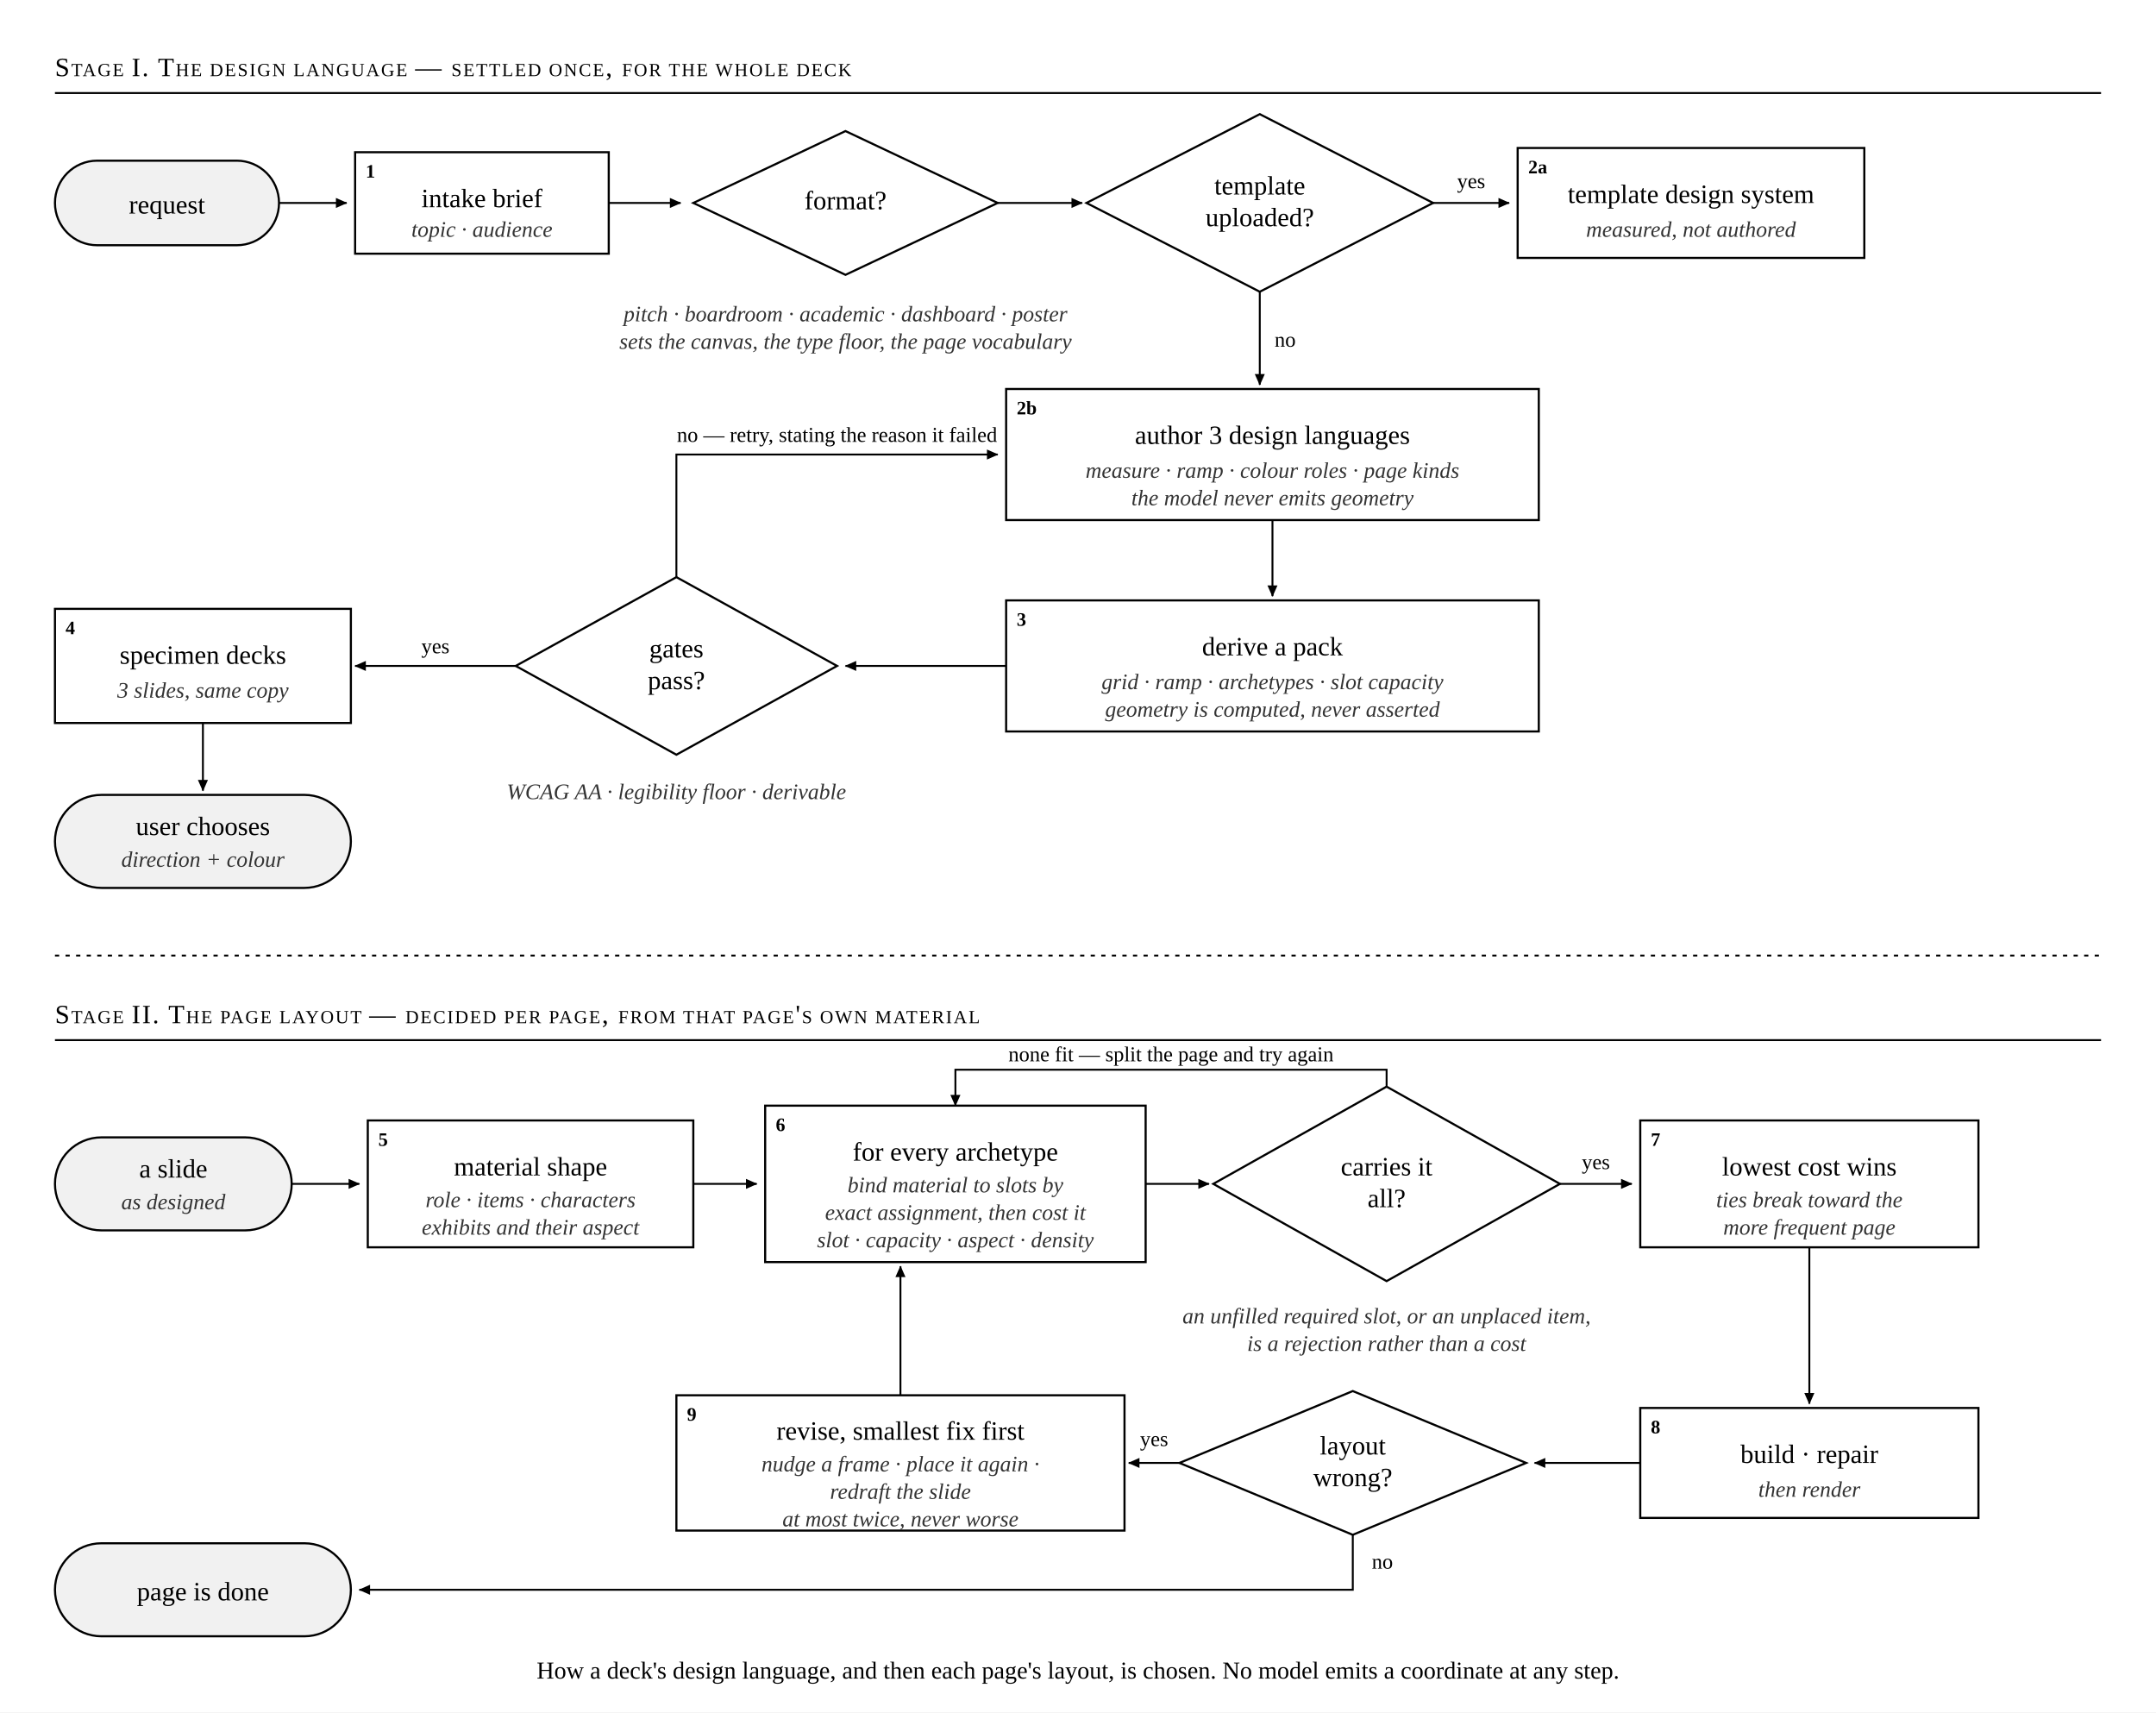
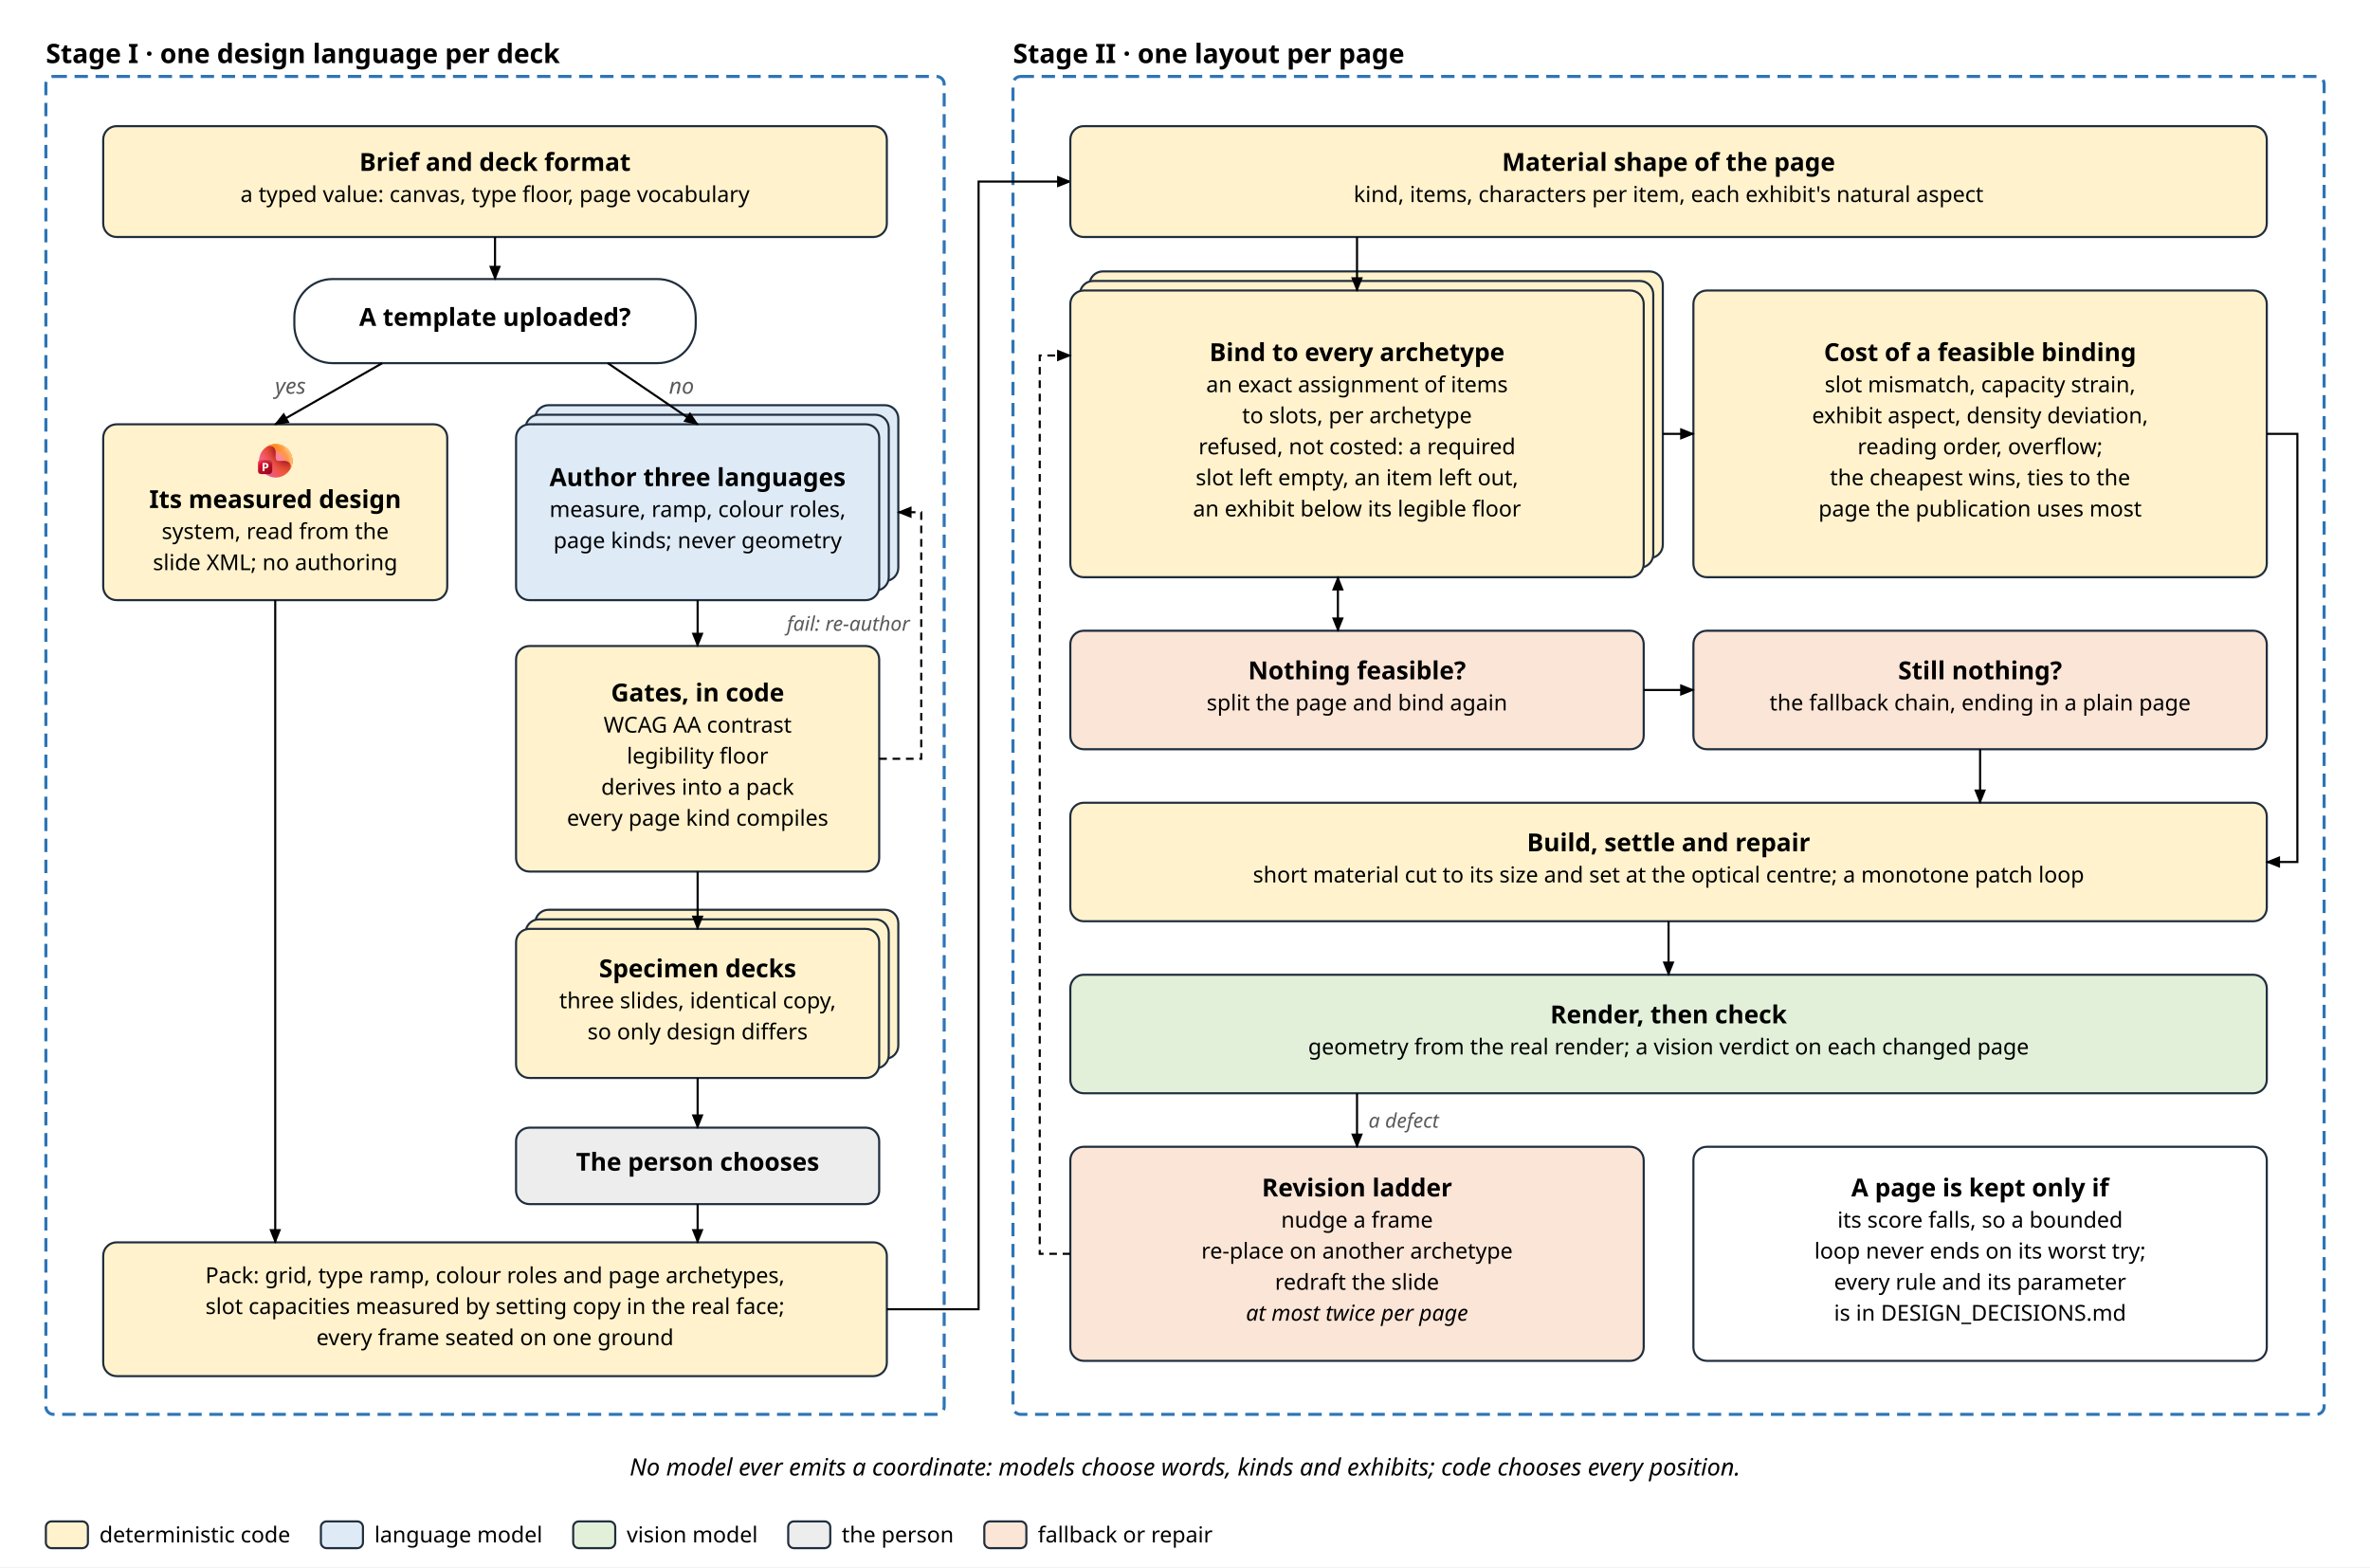
- <svg xmlns="http://www.w3.org/2000/svg" viewBox="0 0 1020 810" width="1020" height="810" role="img" aria-labelledby="ttl desc">
+ <svg xmlns="http://www.w3.org/2000/svg" viewBox="0 0 1240 820" width="1240" height="820" role="img" aria-labelledby="t d" font-family="Calibri, Carlito, 'Noto Sans', 'Segoe UI', Arial, sans-serif">
+   <rect width="100%" height="100%" fill="#FFFFFF" />
  <defs>
-     <marker id="a" viewBox="0 0 10 10" refX="9.4" refY="5" markerWidth="6" markerHeight="6" orient="auto-start-reverse">
-       <path d="M0 0.6 L10 5 L0 9.4 z" fill="#000" />
+     <marker id="m000000" viewBox="0 0 10 10" refX="9" refY="5" markerWidth="7" markerHeight="7" orient="auto-start-reverse">
+       <path d="M0,1 L10,5 L0,9 z" fill="#000000" />
    </marker>
-     <style>
-     .f    { font-family:"Times New Roman","Nimbus Roman","Liberation Serif",Times,serif; }
-     .box  { fill:#fff; stroke:#000; stroke-width:1; }
-     .term { fill:#f1f1f1; stroke:#000; stroke-width:1; }
-     .dia  { fill:#fff; stroke:#000; stroke-width:1; }
-     .n    { font-size:12.5px; fill:#000; text-anchor:middle; }
-     .ns   { font-size:10.5px; fill:#333; text-anchor:middle; font-style:italic; }
-     .e    { font-size:10px;   fill:#000; text-anchor:middle; }
-     .num  { font-size:9px;    fill:#000; text-anchor:start; font-weight:bold; }
-     .band { font-size:12.5px; fill:#000; font-variant:small-caps; letter-spacing:.06em; }
-     .rule { stroke:#000; stroke-width:.9; }
-     .ln   { stroke:#000; stroke-width:.9; fill:none; }
-     .cap  { font-size:11.5px; fill:#000; }
-     .capb { font-size:11.5px; fill:#000; font-weight:bold; }
-   </style>
  </defs>
-   <rect x="0" y="0" width="1020" height="810" fill="#ffffff" />
-   <g class="f">
-     <text class="band" x="26" y="36">Stage I.  The design language — settled once, for the whole deck</text>
-     <line class="rule" x1="26" y1="44" x2="994" y2="44" />
-     <g id="s1">
-       <rect class="term" x="26" y="76" width="106" height="40" rx="20" />
-       <text class="n" x="79" y="101">request</text>
+   <rect x="24.0" y="40.0" width="470.0" height="700.0" rx="4" fill="none" stroke="#2E75B6" stroke-width="1.6" stroke-dasharray="7 4" />
+   <text x="24.0" y="33.0" font-size="14" text-anchor="start" fill="#000000" style="font-weight:700">Stage I · one design language per deck</text>
+   <rect x="54.0" y="66.0" width="410.0" height="58.0" rx="7" fill="#FFF2CC" stroke="#1F2D3D" stroke-width="1.1" />
+   <text x="259.0" y="89.4" font-size="13" text-anchor="middle" fill="#000000" style="font-weight:700">Brief and deck format</text>
+   <text x="259.0" y="105.7" font-size="11.5" text-anchor="middle" fill="#000000" style="">a typed value: canvas, type floor, page vocabulary</text>
+   <rect x="154.0" y="146.0" width="210.0" height="44.0" rx="20" fill="#FFFFFF" stroke="#1F2D3D" stroke-width="1.1" />
+   <text x="259.0" y="170.5" font-size="13" text-anchor="middle" fill="#000000" style="font-weight:700">A template uploaded?</text>
+   <path d="M259.0,124.0 L259.0,146.0" fill="none" stroke="#000000" stroke-width="1.1" marker-end="url(#m000000)" />
+   <rect x="54.0" y="222.0" width="180.0" height="92.0" rx="7" fill="#FFF2CC" stroke="#1F2D3D" stroke-width="1.1" />
+   <svg x="135.0" y="232.1" width="18" height="18" viewBox="60 78.75 581.25 562.5" preserveAspectRatio="xMidYMid meet">
+     <g>
+       <defs>
+         <linearGradient id="linear0" gradientUnits="userSpaceOnUse" x1="22.096" y1="4.056" x2="-0.876" y2="26.033" gradientTransform="matrix(15,0,0,15,0,0)">
+           <stop offset="0.058" style="stop-color:rgb(100%,49.804%,28.235%);stop-opacity:1;" />
+           <stop offset="1" style="stop-color:rgb(89.804%,28.627%,35.686%);stop-opacity:1;" />
+         </linearGradient>
+         <radialGradient id="radial0" gradientUnits="userSpaceOnUse" cx="0" cy="0" fx="0" fy="0" r="1" gradientTransform="matrix(-399.2887,399.2887,-672.0565,-672.0565,471.141,241.9605)">
+           <stop offset="0.152" style="stop-color:rgb(66.667%,11.373%,17.647%);stop-opacity:1;" />
+           <stop offset="0.381" style="stop-color:rgb(81.961%,16.863%,9.412%);stop-opacity:0.439;" />
+           <stop offset="0.602" style="stop-color:rgb(100%,23.529%,0%);stop-opacity:0;" />
+         </radialGradient>
+         <radialGradient id="radial1" gradientUnits="userSpaceOnUse" cx="0" cy="0" fx="0" fy="0" r="1" gradientTransform="matrix(484.0121,-228.6178,414.1745,876.8582,-19.41075,588.618)">
+           <stop offset="0.407" style="stop-color:rgb(100%,40%,98.431%);stop-opacity:0.502;" />
+           <stop offset="1" style="stop-color:rgb(91.765%,23.922%,0.392%);stop-opacity:0;" />
+         </radialGradient>
+         <linearGradient id="linear1" gradientUnits="userSpaceOnUse" x1="27.549" y1="28.172" x2="47.729" y2="13.216" gradientTransform="matrix(15,0,0,15,0,0)">
+           <stop offset="0.311" style="stop-color:rgb(100%,43.137%,18.824%);stop-opacity:1;" />
+           <stop offset="0.635" style="stop-color:rgb(100%,62.745%,36.078%);stop-opacity:1;" />
+         </linearGradient>
+         <radialGradient id="radial2" gradientUnits="userSpaceOnUse" cx="0" cy="0" fx="0" fy="0" r="1" gradientTransform="matrix(355.8576,74.56878,-71.0897,339.2547,312.756,393.6315)">
+           <stop offset="0.786" style="stop-color:rgb(100%,62.745%,36.078%);stop-opacity:0;" />
+           <stop offset="0.905" style="stop-color:rgb(100%,80.784%,51.765%);stop-opacity:1;" />
+         </radialGradient>
+         <radialGradient id="radial3" gradientUnits="userSpaceOnUse" cx="0" cy="0" fx="0" fy="0" r="1" gradientTransform="matrix(307.2114,-201.0159,192.2338,293.7898,369.795,355.7805)">
+           <stop offset="0.295" style="stop-color:rgb(100%,60%,91.373%);stop-opacity:0.8;" />
+           <stop offset="0.728" style="stop-color:rgb(100%,60%,91.373%);stop-opacity:0;" />
+         </radialGradient>
+         <radialGradient id="radial4" gradientUnits="userSpaceOnUse" cx="0" cy="0" fx="0" fy="0" r="1" gradientTransform="matrix(257.1432,-294.3951,268.8645,234.8431,328.5675,398.718)">
+           <stop offset="0" style="stop-color:rgb(99.216%,43.137%,97.647%);stop-opacity:1;" />
+           <stop offset="0.637" style="stop-color:rgb(100%,60%,26.667%);stop-opacity:1;" />
+           <stop offset="0.852" style="stop-color:rgb(98.824%,76.863%,47.451%);stop-opacity:1;" />
+         </radialGradient>
+         <radialGradient id="radial5" gradientUnits="userSpaceOnUse" cx="0" cy="0" fx="0" fy="0" r="1" gradientTransform="matrix(-29.04584,196.8193,-444.8148,-65.64406,302.985,115.9199)">
+           <stop offset="0.144" style="stop-color:rgb(100%,55.294%,7.451%);stop-opacity:1;" />
+           <stop offset="0.537" style="stop-color:rgb(100%,49.804%,16.078%);stop-opacity:0;" />
+         </radialGradient>
+         <radialGradient id="radial6" gradientUnits="userSpaceOnUse" cx="0" cy="0" fx="0" fy="0" r="1" gradientTransform="matrix(239.9998,239.9998,-239.9998,239.9998,59.97075,345)">
+           <stop offset="0" style="stop-color:rgb(97.255%,9.804%,24.314%);stop-opacity:1;" />
+           <stop offset="0.939" style="stop-color:rgb(57.255%,2.353%,8.627%);stop-opacity:1;" />
+         </radialGradient>
+         <radialGradient id="radial7" gradientUnits="userSpaceOnUse" cx="0" cy="0" fx="0" fy="0" r="1" gradientTransform="matrix(0.000000000000010287,168,-191.25,0.000000000000011711,179.97,489)">
+           <stop offset="0.576" style="stop-color:rgb(100%,69.02%,33.333%);stop-opacity:0;" />
+           <stop offset="0.974" style="stop-color:rgb(100%,94.902%,74.51%);stop-opacity:0.302;" />
+         </radialGradient>
+       </defs>
+       <g id="surface1">
+         <path style=" stroke:none;fill-rule:nonzero;fill:url(#linear0);" d="M 641.199 360 C 641.199 204.668 515.293 78.75 359.977 78.75 C 204.66 78.75 78.75 204.668 78.75 360 C 78.75 515.332 204.66 641.25 359.977 641.25 C 515.293 641.25 641.199 515.332 641.199 360 Z M 641.199 360 " />
+         <path style=" stroke:none;fill-rule:nonzero;fill:url(#radial0);" d="M 641.199 360 C 641.199 204.668 515.293 78.75 359.977 78.75 C 204.66 78.75 78.75 204.668 78.75 360 C 78.75 515.332 204.66 641.25 359.977 641.25 C 515.293 641.25 641.199 515.332 641.199 360 Z M 641.199 360 " />
+         <path style=" stroke:none;fill-rule:nonzero;fill:url(#radial1);" d="M 641.199 360 C 641.199 204.668 515.293 78.75 359.977 78.75 C 204.66 78.75 78.75 204.668 78.75 360 C 78.75 515.332 204.66 641.25 359.977 641.25 C 515.293 641.25 641.199 515.332 641.199 360 Z M 641.199 360 " />
+         <path style=" stroke:none;fill-rule:nonzero;fill:url(#linear1);" d="M 360.016 78.75 C 515.328 78.754 641.234 204.672 641.234 360 C 641.234 411.672 627.273 460.07 602.961 501.68 L 607.531 491.559 C 635.363 429.762 590.125 359.832 522.348 359.883 L 410.418 359.969 C 382.594 359.992 360.016 337.434 360.016 309.609 L 360.016 197.477 C 360.012 129.672 290.004 84.484 228.223 112.41 L 219.227 116.484 C 260.633 92.492 308.719 78.75 360.016 78.75 Z M 360.016 78.75 " />
+         <path style=" stroke:none;fill-rule:nonzero;fill:url(#radial2);" d="M 360.016 78.75 C 515.328 78.754 641.234 204.672 641.234 360 C 641.234 411.672 627.273 460.07 602.961 501.68 L 607.531 491.559 C 635.363 429.762 590.125 359.832 522.348 359.883 L 410.418 359.969 C 382.594 359.992 360.016 337.434 360.016 309.609 L 360.016 197.477 C 360.012 129.672 290.004 84.484 228.223 112.41 L 219.227 116.484 C 260.633 92.492 308.719 78.75 360.016 78.75 Z M 360.016 78.75 " />
+         <path style=" stroke:none;fill-rule:nonzero;fill:url(#radial3);" d="M 360.016 78.75 C 515.328 78.754 641.234 204.672 641.234 360 C 641.234 411.672 627.273 460.07 602.961 501.68 L 607.531 491.559 C 635.363 429.762 590.125 359.832 522.348 359.883 L 410.418 359.969 C 382.594 359.992 360.016 337.434 360.016 309.609 L 360.016 197.477 C 360.012 129.672 290.004 84.484 228.223 112.41 L 219.227 116.484 C 260.633 92.492 308.719 78.75 360.016 78.75 Z M 360.016 78.75 " />
+         <path style=" stroke:none;fill-rule:nonzero;fill:url(#radial4);" d="M 360.016 78.75 C 515.328 78.754 641.234 204.672 641.234 360 C 641.234 411.672 627.273 460.07 602.961 501.68 L 607.531 491.559 C 635.363 429.762 590.125 359.832 522.348 359.883 L 410.418 359.969 C 382.594 359.992 360.016 337.434 360.016 309.609 L 360.016 197.477 C 360.012 129.672 290.004 84.484 228.223 112.41 L 219.227 116.484 C 260.633 92.492 308.719 78.75 360.016 78.75 Z M 360.016 78.75 " />
+         <path style=" stroke:none;fill-rule:nonzero;fill:url(#radial5);" d="M 360.016 78.75 C 515.328 78.754 641.234 204.672 641.234 360 C 641.234 411.672 627.273 460.07 602.961 501.68 L 607.531 491.559 C 635.363 429.762 590.125 359.832 522.348 359.883 L 410.418 359.969 C 382.594 359.992 360.016 337.434 360.016 309.609 L 360.016 197.477 C 360.012 129.672 290.004 84.484 228.223 112.41 L 219.227 116.484 C 260.633 92.492 308.719 78.75 360.016 78.75 Z M 360.016 78.75 " />
+         <path style=" stroke:none;fill-rule:nonzero;fill:url(#radial6);" d="M 108.75 345 L 251.25 345 C 278.176 345 300 366.824 300 393.75 L 300 536.25 C 300 563.176 278.176 585 251.25 585 L 108.75 585 C 81.824 585 60 563.176 60 536.25 L 60 393.75 C 60 366.824 81.824 345 108.75 345 Z M 108.75 345 " />
+         <path style=" stroke:none;fill-rule:nonzero;fill:url(#radial7);" d="M 108.75 345 L 251.25 345 C 278.176 345 300 366.824 300 393.75 L 300 536.25 C 300 563.176 278.176 585 251.25 585 L 108.75 585 C 81.824 585 60 563.176 60 536.25 L 60 393.75 C 60 366.824 81.824 345 108.75 345 Z M 108.75 345 " />
+         <path style=" stroke:none;fill-rule:nonzero;fill:rgb(100%,100%,100%);fill-opacity:1;" d="M 168.293 488.906 L 168.293 533.57 L 137.418 533.57 L 137.418 396.426 L 185.117 396.426 C 202.195 396.426 215.195 400.156 224.117 407.617 C 233.105 415.074 237.598 426.137 237.598 440.801 C 237.598 455.914 232.562 467.707 222.492 476.188 C 212.488 484.668 199.039 488.906 182.152 488.906 Z M 168.293 420.145 L 168.293 465.188 L 181.199 465.188 C 188.844 465.188 194.742 463.184 198.883 459.164 C 203.023 455.148 205.098 449.379 205.098 441.855 C 205.098 434.906 203.055 429.551 198.977 425.785 C 194.961 422.023 189.195 420.145 181.676 420.145 Z M 168.293 420.145 " />
+       </g>
    </g>
-     <line class="ln" x1="132" y1="96" x2="164" y2="96" marker-end="url(#a)" />
-     <g id="s2">
-       <rect class="box" x="168" y="72" width="120" height="48" />
-       <text class="num" x="173" y="84">1</text>
-       <text class="n" x="228" y="98">intake brief</text>
-       <text class="ns" x="228" y="112">topic · audience</text>
-     </g>
-     <line class="ln" x1="288" y1="96" x2="322" y2="96" marker-end="url(#a)" />
-     <g id="s3">
-       <path class="dia" d="M400 62 L472 96 L400 130 L328 96 z" />
-       <text class="n" x="400" y="99">format?</text>
-     </g>
-     <text class="ns" x="400" y="152">pitch · boardroom · academic · dashboard · poster</text>
-     <text class="ns" x="400" y="165">sets the canvas, the type floor, the page vocabulary</text>
-     <line class="ln" x1="472" y1="96" x2="512" y2="96" marker-end="url(#a)" />
-     <g id="s4">
-       <path class="dia" d="M596 54 L678 96 L596 138 L514 96 z" />
-       <text class="n" x="596" y="92">template</text>
-       <text class="n" x="596" y="107">uploaded?</text>
-     </g>
-     <line class="ln" x1="678" y1="96" x2="714" y2="96" marker-end="url(#a)" />
-     <text class="e" x="696" y="89">yes</text>
-     <g id="s5">
-       <rect class="box" x="718" y="70" width="164" height="52" />
-       <text class="num" x="723" y="82">2a</text>
-       <text class="n" x="800" y="96">template design system</text>
-       <text class="ns" x="800" y="112">measured, not authored</text>
-     </g>
-     <path class="ln" d="M596 138 L596 182" marker-end="url(#a)" />
-     <text class="e" x="608" y="164">no</text>
-     <g id="s6">
-       <rect class="box" x="476" y="184" width="252" height="62" />
-       <text class="num" x="481" y="196">2b</text>
-       <text class="n" x="602" y="210">author 3 design languages</text>
-       <text class="ns" x="602" y="226">measure · ramp · colour roles · page kinds</text>
-       <text class="ns" x="602" y="239">the model never emits geometry</text>
-     </g>
-     <path class="ln" d="M602 246 L602 282" marker-end="url(#a)" />
-     <g id="s7">
-       <rect class="box" x="476" y="284" width="252" height="62" />
-       <text class="num" x="481" y="296">3</text>
-       <text class="n" x="602" y="310">derive a pack</text>
-       <text class="ns" x="602" y="326">grid · ramp · archetypes · slot capacity</text>
-       <text class="ns" x="602" y="339">geometry is computed, never asserted</text>
-     </g>
-     <path class="ln" d="M476 315 L400 315" marker-end="url(#a)" />
-     <g id="s8">
-       <path class="dia" d="M320 273 L396 315 L320 357 L244 315 z" />
-       <text class="n" x="320" y="311">gates</text>
-       <text class="n" x="320" y="326">pass?</text>
-     </g>
-     <text class="ns" x="320" y="378">WCAG AA · legibility floor · derivable</text>
-     <path class="ln" d="M320 273 L320 215 L472 215" marker-end="url(#a)" />
-     <text class="e" x="396" y="209">no — retry, stating the reason it failed</text>
-     <path class="ln" d="M244 315 L168 315" marker-end="url(#a)" />
-     <text class="e" x="206" y="309">yes</text>
-     <g id="s9">
-       <rect class="box" x="26" y="288" width="140" height="54" />
-       <text class="num" x="31" y="300">4</text>
-       <text class="n" x="96" y="314">specimen decks</text>
-       <text class="ns" x="96" y="330">3 slides, same copy</text>
-     </g>
-     <path class="ln" d="M96 342 L96 374" marker-end="url(#a)" />
-     <g id="s10">
-       <rect class="term" x="26" y="376" width="140" height="44" rx="22" />
-       <text class="n" x="96" y="395">user chooses</text>
-       <text class="ns" x="96" y="410">direction + colour</text>
-     </g>
-   </g>
-   <line class="rule" x1="26" y1="452" x2="994" y2="452" stroke-dasharray="2 3" stroke-width=".6" />
-   <g class="f">
-     <text class="band" x="26" y="484">Stage II.  The page layout — decided per page, from that page's own material</text>
-     <line class="rule" x1="26" y1="492" x2="994" y2="492" />
-     <g id="t1">
-       <rect class="term" x="26" y="538" width="112" height="44" rx="22" />
-       <text class="n" x="82" y="557">a slide</text>
-       <text class="ns" x="82" y="572">as designed</text>
-     </g>
-     <line class="ln" x1="138" y1="560" x2="170" y2="560" marker-end="url(#a)" />
-     <g id="t2">
-       <rect class="box" x="174" y="530" width="154" height="60" />
-       <text class="num" x="179" y="542">5</text>
-       <text class="n" x="251" y="556">material shape</text>
-       <text class="ns" x="251" y="571">role · items · characters</text>
-       <text class="ns" x="251" y="584">exhibits and their aspect</text>
-     </g>
-     <line class="ln" x1="328" y1="560" x2="358" y2="560" marker-end="url(#a)" />
-     <g id="t3">
-       <rect class="box" x="362" y="523" width="180" height="74" />
-       <text class="num" x="367" y="535">6</text>
-       <text class="n" x="452" y="549">for every archetype</text>
-       <text class="ns" x="452" y="564">bind material to slots by</text>
-       <text class="ns" x="452" y="577">exact assignment, then cost it</text>
-       <text class="ns" x="452" y="590">slot · capacity · aspect · density</text>
-     </g>
-     <line class="ln" x1="542" y1="560" x2="572" y2="560" marker-end="url(#a)" />
-     <g id="t4">
-       <path class="dia" d="M656 514 L738 560 L656 606 L574 560 z" />
-       <text class="n" x="656" y="556">carries it</text>
-       <text class="n" x="656" y="571">all?</text>
-     </g>
-     <text class="ns" x="656" y="626">an unfilled required slot, or an unplaced item,</text>
-     <text class="ns" x="656" y="639">is a rejection rather than a cost</text>
-     <path class="ln" d="M656 514 L656 506 L452 506 L452 523" marker-end="url(#a)" />
-     <text class="e" x="554" y="502">none fit — split the page and try again</text>
-     <line class="ln" x1="738" y1="560" x2="772" y2="560" marker-end="url(#a)" />
-     <text class="e" x="755" y="553">yes</text>
-     <g id="t5">
-       <rect class="box" x="776" y="530" width="160" height="60" />
-       <text class="num" x="781" y="542">7</text>
-       <text class="n" x="856" y="556">lowest cost wins</text>
-       <text class="ns" x="856" y="571">ties break toward the</text>
-       <text class="ns" x="856" y="584">more frequent page</text>
-     </g>
-     <path class="ln" d="M856 590 L856 664" marker-end="url(#a)" />
-     <g id="t6">
-       <rect class="box" x="776" y="666" width="160" height="52" />
-       <text class="num" x="781" y="678">8</text>
-       <text class="n" x="856" y="692">build · repair</text>
-       <text class="ns" x="856" y="708">then render</text>
-     </g>
-     <line class="ln" x1="776" y1="692" x2="726" y2="692" marker-end="url(#a)" />
-     <g id="t7">
-       <path class="dia" d="M640 658 L722 692 L640 726 L558 692 z" />
-       <text class="n" x="640" y="688">layout</text>
-       <text class="n" x="640" y="703">wrong?</text>
-     </g>
-     <line class="ln" x1="558" y1="692" x2="534" y2="692" marker-end="url(#a)" />
-     <text class="e" x="546" y="684">yes</text>
-     <g id="t9">
-       <rect class="box" x="320" y="660" width="212" height="64" />
-       <text class="num" x="325" y="672">9</text>
-       <text class="n" x="426" y="681">revise, smallest fix first</text>
-       <text class="ns" x="426" y="696">nudge a frame · place it again ·</text>
-       <text class="ns" x="426" y="709">redraft the slide</text>
-       <text class="ns" x="426" y="722">at most twice, never worse</text>
-     </g>
-     <path class="ln" d="M426 660 L426 599" marker-end="url(#a)" />
-     <path class="ln" d="M640 726 L640 752 L170 752" marker-end="url(#a)" />
-     <text class="e" x="654" y="742">no</text>
-     <g id="t8">
-       <rect class="term" x="26" y="730" width="140" height="44" rx="22" />
-       <text class="n" x="96" y="757">page is done</text>
-     </g>
-   </g>
-   <g class="f">
-     <text class="cap" x="510" y="794" style="text-anchor:middle">How a deck's design language, and then each page's layout, is chosen. No model emits a coordinate at any step.</text>
-   </g>
+   </svg>
+   <text x="144.0" y="265.8" font-size="13" text-anchor="middle" fill="#000000" style="font-weight:700">Its measured design</text>
+   <text x="144.0" y="282.0" font-size="11.5" text-anchor="middle" fill="#000000" style="">system, read from the</text>
+   <text x="144.0" y="298.3" font-size="11.5" text-anchor="middle" fill="#000000" style="">slide XML; no authoring</text>
+   <path d="M200.0,190.0 L144.0,222.0" fill="none" stroke="#000000" stroke-width="1.1" marker-end="url(#m000000)" />
+   <text x="160.0" y="206.0" font-size="11.5" text-anchor="end" fill="#595959" style="font-style:italic">yes</text>
+   <rect x="280.0" y="212.0" width="190.0" height="92.0" rx="7" fill="#DEEBF7" stroke="#1F2D3D" stroke-width="1.1" />
+   <rect x="275.0" y="217.0" width="190.0" height="92.0" rx="7" fill="#DEEBF7" stroke="#1F2D3D" stroke-width="1.1" />
+   <rect x="270.0" y="222.0" width="190.0" height="92.0" rx="7" fill="#DEEBF7" stroke="#1F2D3D" stroke-width="1.1" />
+   <text x="365.0" y="254.3" font-size="13" text-anchor="middle" fill="#000000" style="font-weight:700">Author three languages</text>
+   <text x="365.0" y="270.5" font-size="11.5" text-anchor="middle" fill="#000000" style="">measure, ramp, colour roles,</text>
+   <text x="365.0" y="286.8" font-size="11.5" text-anchor="middle" fill="#000000" style="">page kinds; never geometry</text>
+   <path d="M318.0,190.0 L365.0,222.0" fill="none" stroke="#000000" stroke-width="1.1" marker-end="url(#m000000)" />
+   <text x="350.0" y="206.0" font-size="11.5" text-anchor="start" fill="#595959" style="font-style:italic">no</text>
+   <rect x="270.0" y="338.0" width="190.0" height="118.0" rx="7" fill="#FFF2CC" stroke="#1F2D3D" stroke-width="1.1" />
+   <text x="365.0" y="367.0" font-size="13" text-anchor="middle" fill="#000000" style="font-weight:700">Gates, in code</text>
+   <text x="365.0" y="383.3" font-size="11.5" text-anchor="middle" fill="#000000" style="">WCAG AA contrast</text>
+   <text x="365.0" y="399.5" font-size="11.5" text-anchor="middle" fill="#000000" style="">legibility floor</text>
+   <text x="365.0" y="415.8" font-size="11.5" text-anchor="middle" fill="#000000" style="">derives into a pack</text>
+   <text x="365.0" y="432.0" font-size="11.5" text-anchor="middle" fill="#000000" style="">every page kind compiles</text>
+   <path d="M365.0,314.0 L365.0,338.0" fill="none" stroke="#000000" stroke-width="1.1" marker-end="url(#m000000)" />
+   <path d="M460.0,397.0 L482.0,397.0 L482.0,268.0 L470.0,268.0" fill="none" stroke="#000000" stroke-width="1.1" stroke-dasharray="4 3" marker-end="url(#m000000)" />
+   <text x="476.0" y="330.0" font-size="10.5" text-anchor="end" fill="#595959" style="font-style:italic">fail: re-author</text>
+   <rect x="280.0" y="476.0" width="190.0" height="78.0" rx="7" fill="#FFF2CC" stroke="#1F2D3D" stroke-width="1.1" />
+   <rect x="275.0" y="481.0" width="190.0" height="78.0" rx="7" fill="#FFF2CC" stroke="#1F2D3D" stroke-width="1.1" />
+   <rect x="270.0" y="486.0" width="190.0" height="78.0" rx="7" fill="#FFF2CC" stroke="#1F2D3D" stroke-width="1.1" />
+   <text x="365.0" y="511.3" font-size="13" text-anchor="middle" fill="#000000" style="font-weight:700">Specimen decks</text>
+   <text x="365.0" y="527.5" font-size="11.5" text-anchor="middle" fill="#000000" style="">three slides, identical copy,</text>
+   <text x="365.0" y="543.8" font-size="11.5" text-anchor="middle" fill="#000000" style="">so only design differs</text>
+   <path d="M365.0,456.0 L365.0,486.0" fill="none" stroke="#000000" stroke-width="1.1" marker-end="url(#m000000)" />
+   <rect x="270.0" y="590.0" width="190.0" height="40.0" rx="7" fill="#EDEDED" stroke="#1F2D3D" stroke-width="1.1" />
+   <text x="365.0" y="612.5" font-size="13" text-anchor="middle" fill="#000000" style="font-weight:700">The person chooses</text>
+   <path d="M365.0,564.0 L365.0,590.0" fill="none" stroke="#000000" stroke-width="1.1" marker-end="url(#m000000)" />
+   <rect x="54.0" y="650.0" width="410.0" height="70.0" rx="7" fill="#FFF2CC" stroke="#1F2D3D" stroke-width="1.1" />
+   <text x="259.0" y="671.3" font-size="11.5" text-anchor="middle" fill="#000000" style="">Pack: grid, type ramp, colour roles and page archetypes,</text>
+   <text x="259.0" y="687.5" font-size="11.5" text-anchor="middle" fill="#000000" style="">slot capacities measured by setting copy in the real face;</text>
+   <text x="259.0" y="703.8" font-size="11.5" text-anchor="middle" fill="#000000" style="">every frame seated on one ground</text>
+   <path d="M144.0,314.0 L144.0,650.0" fill="none" stroke="#000000" stroke-width="1.1" marker-end="url(#m000000)" />
+   <path d="M365.0,630.0 L365.0,650.0" fill="none" stroke="#000000" stroke-width="1.1" marker-end="url(#m000000)" />
+   <rect x="530.0" y="40.0" width="686.0" height="700.0" rx="4" fill="none" stroke="#2E75B6" stroke-width="1.6" stroke-dasharray="7 4" />
+   <text x="530.0" y="33.0" font-size="14" text-anchor="start" fill="#000000" style="font-weight:700">Stage II · one layout per page</text>
+   <path d="M464.0,685.0 L512.0,685.0 L512.0,95.0 L560.0,95.0" fill="none" stroke="#000000" stroke-width="1.1" marker-end="url(#m000000)" />
+   <rect x="560.0" y="66.0" width="626.0" height="58.0" rx="7" fill="#FFF2CC" stroke="#1F2D3D" stroke-width="1.1" />
+   <text x="873.0" y="89.4" font-size="13" text-anchor="middle" fill="#000000" style="font-weight:700">Material shape of the page</text>
+   <text x="873.0" y="105.7" font-size="11.5" text-anchor="middle" fill="#000000" style="">kind, items, characters per item, each exhibit's natural aspect</text>
+   <rect x="570.0" y="142.0" width="300.0" height="150.0" rx="7" fill="#FFF2CC" stroke="#1F2D3D" stroke-width="1.1" />
+   <rect x="565.0" y="147.0" width="300.0" height="150.0" rx="7" fill="#FFF2CC" stroke="#1F2D3D" stroke-width="1.1" />
+   <rect x="560.0" y="152.0" width="300.0" height="150.0" rx="7" fill="#FFF2CC" stroke="#1F2D3D" stroke-width="1.1" />
+   <text x="710.0" y="188.9" font-size="13" text-anchor="middle" fill="#000000" style="font-weight:700">Bind to every archetype</text>
+   <text x="710.0" y="205.2" font-size="11.5" text-anchor="middle" fill="#000000" style="">an exact assignment of items</text>
+   <text x="710.0" y="221.4" font-size="11.5" text-anchor="middle" fill="#000000" style="">to slots, per archetype</text>
+   <text x="710.0" y="237.7" font-size="11.5" text-anchor="middle" fill="#000000" style="">refused, not costed: a required</text>
+   <text x="710.0" y="253.9" font-size="11.5" text-anchor="middle" fill="#000000" style="">slot left empty, an item left out,</text>
+   <text x="710.0" y="270.2" font-size="11.5" text-anchor="middle" fill="#000000" style="">an exhibit below its legible floor</text>
+   <path d="M710.0,124.0 L710.0,152.0" fill="none" stroke="#000000" stroke-width="1.1" marker-end="url(#m000000)" />
+   <rect x="886.0" y="152.0" width="300.0" height="150.0" rx="7" fill="#FFF2CC" stroke="#1F2D3D" stroke-width="1.1" />
+   <text x="1036.0" y="188.9" font-size="13" text-anchor="middle" fill="#000000" style="font-weight:700">Cost of a feasible binding</text>
+   <text x="1036.0" y="205.2" font-size="11.5" text-anchor="middle" fill="#000000" style="">slot mismatch, capacity strain,</text>
+   <text x="1036.0" y="221.4" font-size="11.5" text-anchor="middle" fill="#000000" style="">exhibit aspect, density deviation,</text>
+   <text x="1036.0" y="237.7" font-size="11.5" text-anchor="middle" fill="#000000" style="">reading order, overflow;</text>
+   <text x="1036.0" y="253.9" font-size="11.5" text-anchor="middle" fill="#000000" style="">the cheapest wins, ties to the</text>
+   <text x="1036.0" y="270.2" font-size="11.5" text-anchor="middle" fill="#000000" style="">page the publication uses most</text>
+   <path d="M870.0,227.0 L886.0,227.0" fill="none" stroke="#000000" stroke-width="1.1" marker-end="url(#m000000)" />
+   <rect x="560.0" y="330.0" width="300.0" height="62.0" rx="7" fill="#FBE5D6" stroke="#1F2D3D" stroke-width="1.1" />
+   <text x="710.0" y="355.4" font-size="13" text-anchor="middle" fill="#000000" style="font-weight:700">Nothing feasible?</text>
+   <text x="710.0" y="371.7" font-size="11.5" text-anchor="middle" fill="#000000" style="">split the page and bind again</text>
+   <path d="M700.0,330.0 L700.0,302.0" fill="none" stroke="#000000" stroke-width="1.1" marker-end="url(#m000000)" marker-start="url(#m000000)" />
+   <rect x="886.0" y="330.0" width="300.0" height="62.0" rx="7" fill="#FBE5D6" stroke="#1F2D3D" stroke-width="1.1" />
+   <text x="1036.0" y="355.4" font-size="13" text-anchor="middle" fill="#000000" style="font-weight:700">Still nothing?</text>
+   <text x="1036.0" y="371.7" font-size="11.5" text-anchor="middle" fill="#000000" style="">the fallback chain, ending in a plain page</text>
+   <path d="M860.0,361.0 L886.0,361.0" fill="none" stroke="#000000" stroke-width="1.1" marker-end="url(#m000000)" />
+   <rect x="560.0" y="420.0" width="626.0" height="62.0" rx="7" fill="#FFF2CC" stroke="#1F2D3D" stroke-width="1.1" />
+   <text x="873.0" y="445.4" font-size="13" text-anchor="middle" fill="#000000" style="font-weight:700">Build, settle and repair</text>
+   <text x="873.0" y="461.7" font-size="11.5" text-anchor="middle" fill="#000000" style="">short material cut to its size and set at the optical centre; a monotone patch loop</text>
+   <path d="M1186.0,227.0 L1202.0,227.0 L1202.0,451.0 L1186.0,451.0" fill="none" stroke="#000000" stroke-width="1.1" marker-end="url(#m000000)" />
+   <path d="M1036.0,392.0 L1036.0,420.0" fill="none" stroke="#000000" stroke-width="1.1" marker-end="url(#m000000)" />
+   <rect x="560.0" y="510.0" width="626.0" height="62.0" rx="7" fill="#E2F0D9" stroke="#1F2D3D" stroke-width="1.1" />
+   <text x="873.0" y="535.4" font-size="13" text-anchor="middle" fill="#000000" style="font-weight:700">Render, then check</text>
+   <text x="873.0" y="551.7" font-size="11.5" text-anchor="middle" fill="#000000" style="">geometry from the real render; a vision verdict on each changed page</text>
+   <path d="M873.0,482.0 L873.0,510.0" fill="none" stroke="#000000" stroke-width="1.1" marker-end="url(#m000000)" />
+   <rect x="560.0" y="600.0" width="300.0" height="112.0" rx="7" fill="#FBE5D6" stroke="#1F2D3D" stroke-width="1.1" />
+   <text x="710.0" y="626.0" font-size="13" text-anchor="middle" fill="#000000" style="font-weight:700">Revision ladder</text>
+   <text x="710.0" y="642.3" font-size="11.5" text-anchor="middle" fill="#000000" style="">nudge a frame</text>
+   <text x="710.0" y="658.5" font-size="11.5" text-anchor="middle" fill="#000000" style="">re-place on another archetype</text>
+   <text x="710.0" y="674.8" font-size="11.5" text-anchor="middle" fill="#000000" style="">redraft the slide</text>
+   <text x="710.0" y="691.0" font-size="11.5" text-anchor="middle" fill="#000000" style="font-style:italic">at most twice per page</text>
+   <rect x="886.0" y="600.0" width="300.0" height="112.0" rx="7" fill="#FFFFFF" stroke="#1F2D3D" stroke-width="1.1" />
+   <text x="1036.0" y="626.0" font-size="13" text-anchor="middle" fill="#000000" style="font-weight:700">A page is kept only if</text>
+   <text x="1036.0" y="642.3" font-size="11.5" text-anchor="middle" fill="#000000" style="">its score falls, so a bounded</text>
+   <text x="1036.0" y="658.5" font-size="11.5" text-anchor="middle" fill="#000000" style="">loop never ends on its worst try;</text>
+   <text x="1036.0" y="674.8" font-size="11.5" text-anchor="middle" fill="#000000" style="">every rule and its parameter</text>
+   <text x="1036.0" y="691.0" font-size="11.5" text-anchor="middle" fill="#000000" style="">is in DESIGN_DECISIONS.md</text>
+   <path d="M710.0,572.0 L710.0,600.0" fill="none" stroke="#000000" stroke-width="1.1" marker-end="url(#m000000)" />
+   <text x="716.0" y="590.0" font-size="10.5" text-anchor="start" fill="#595959" style="font-style:italic">a defect</text>
+   <path d="M560.0,656.0 L544.0,656.0 L544.0,186.0 L560.0,186.0" fill="none" stroke="#000000" stroke-width="1.1" stroke-dasharray="4 3" marker-end="url(#m000000)" />
+   <text x="620.0" y="772.0" font-size="12.5" text-anchor="middle" fill="#000000" style="font-style:italic">No model ever emits a coordinate: models choose words, kinds and exhibits; code chooses every position.</text>
+   <rect x="24.0" y="796.0" width="22.0" height="14.0" rx="3" fill="#FFF2CC" stroke="#1F2D3D" stroke-width="1.1" />
+   <text x="52.0" y="807.0" font-size="11.5" text-anchor="start" fill="#000000" style="">deterministic code</text>
+   <rect x="167.9" y="796.0" width="22.0" height="14.0" rx="3" fill="#DEEBF7" stroke="#1F2D3D" stroke-width="1.1" />
+   <text x="195.9" y="807.0" font-size="11.5" text-anchor="start" fill="#000000" style="">language model</text>
+   <rect x="299.9" y="796.0" width="22.0" height="14.0" rx="3" fill="#E2F0D9" stroke="#1F2D3D" stroke-width="1.1" />
+   <text x="327.9" y="807.0" font-size="11.5" text-anchor="start" fill="#000000" style="">vision model</text>
+   <rect x="412.4" y="796.0" width="22.0" height="14.0" rx="3" fill="#EDEDED" stroke="#1F2D3D" stroke-width="1.1" />
+   <text x="440.4" y="807.0" font-size="11.5" text-anchor="start" fill="#000000" style="">the person</text>
+   <rect x="515.0" y="796.0" width="22.0" height="14.0" rx="3" fill="#FBE5D6" stroke="#1F2D3D" stroke-width="1.1" />
+   <text x="543.0" y="807.0" font-size="11.5" text-anchor="start" fill="#000000" style="">fallback or repair</text>
</svg>
